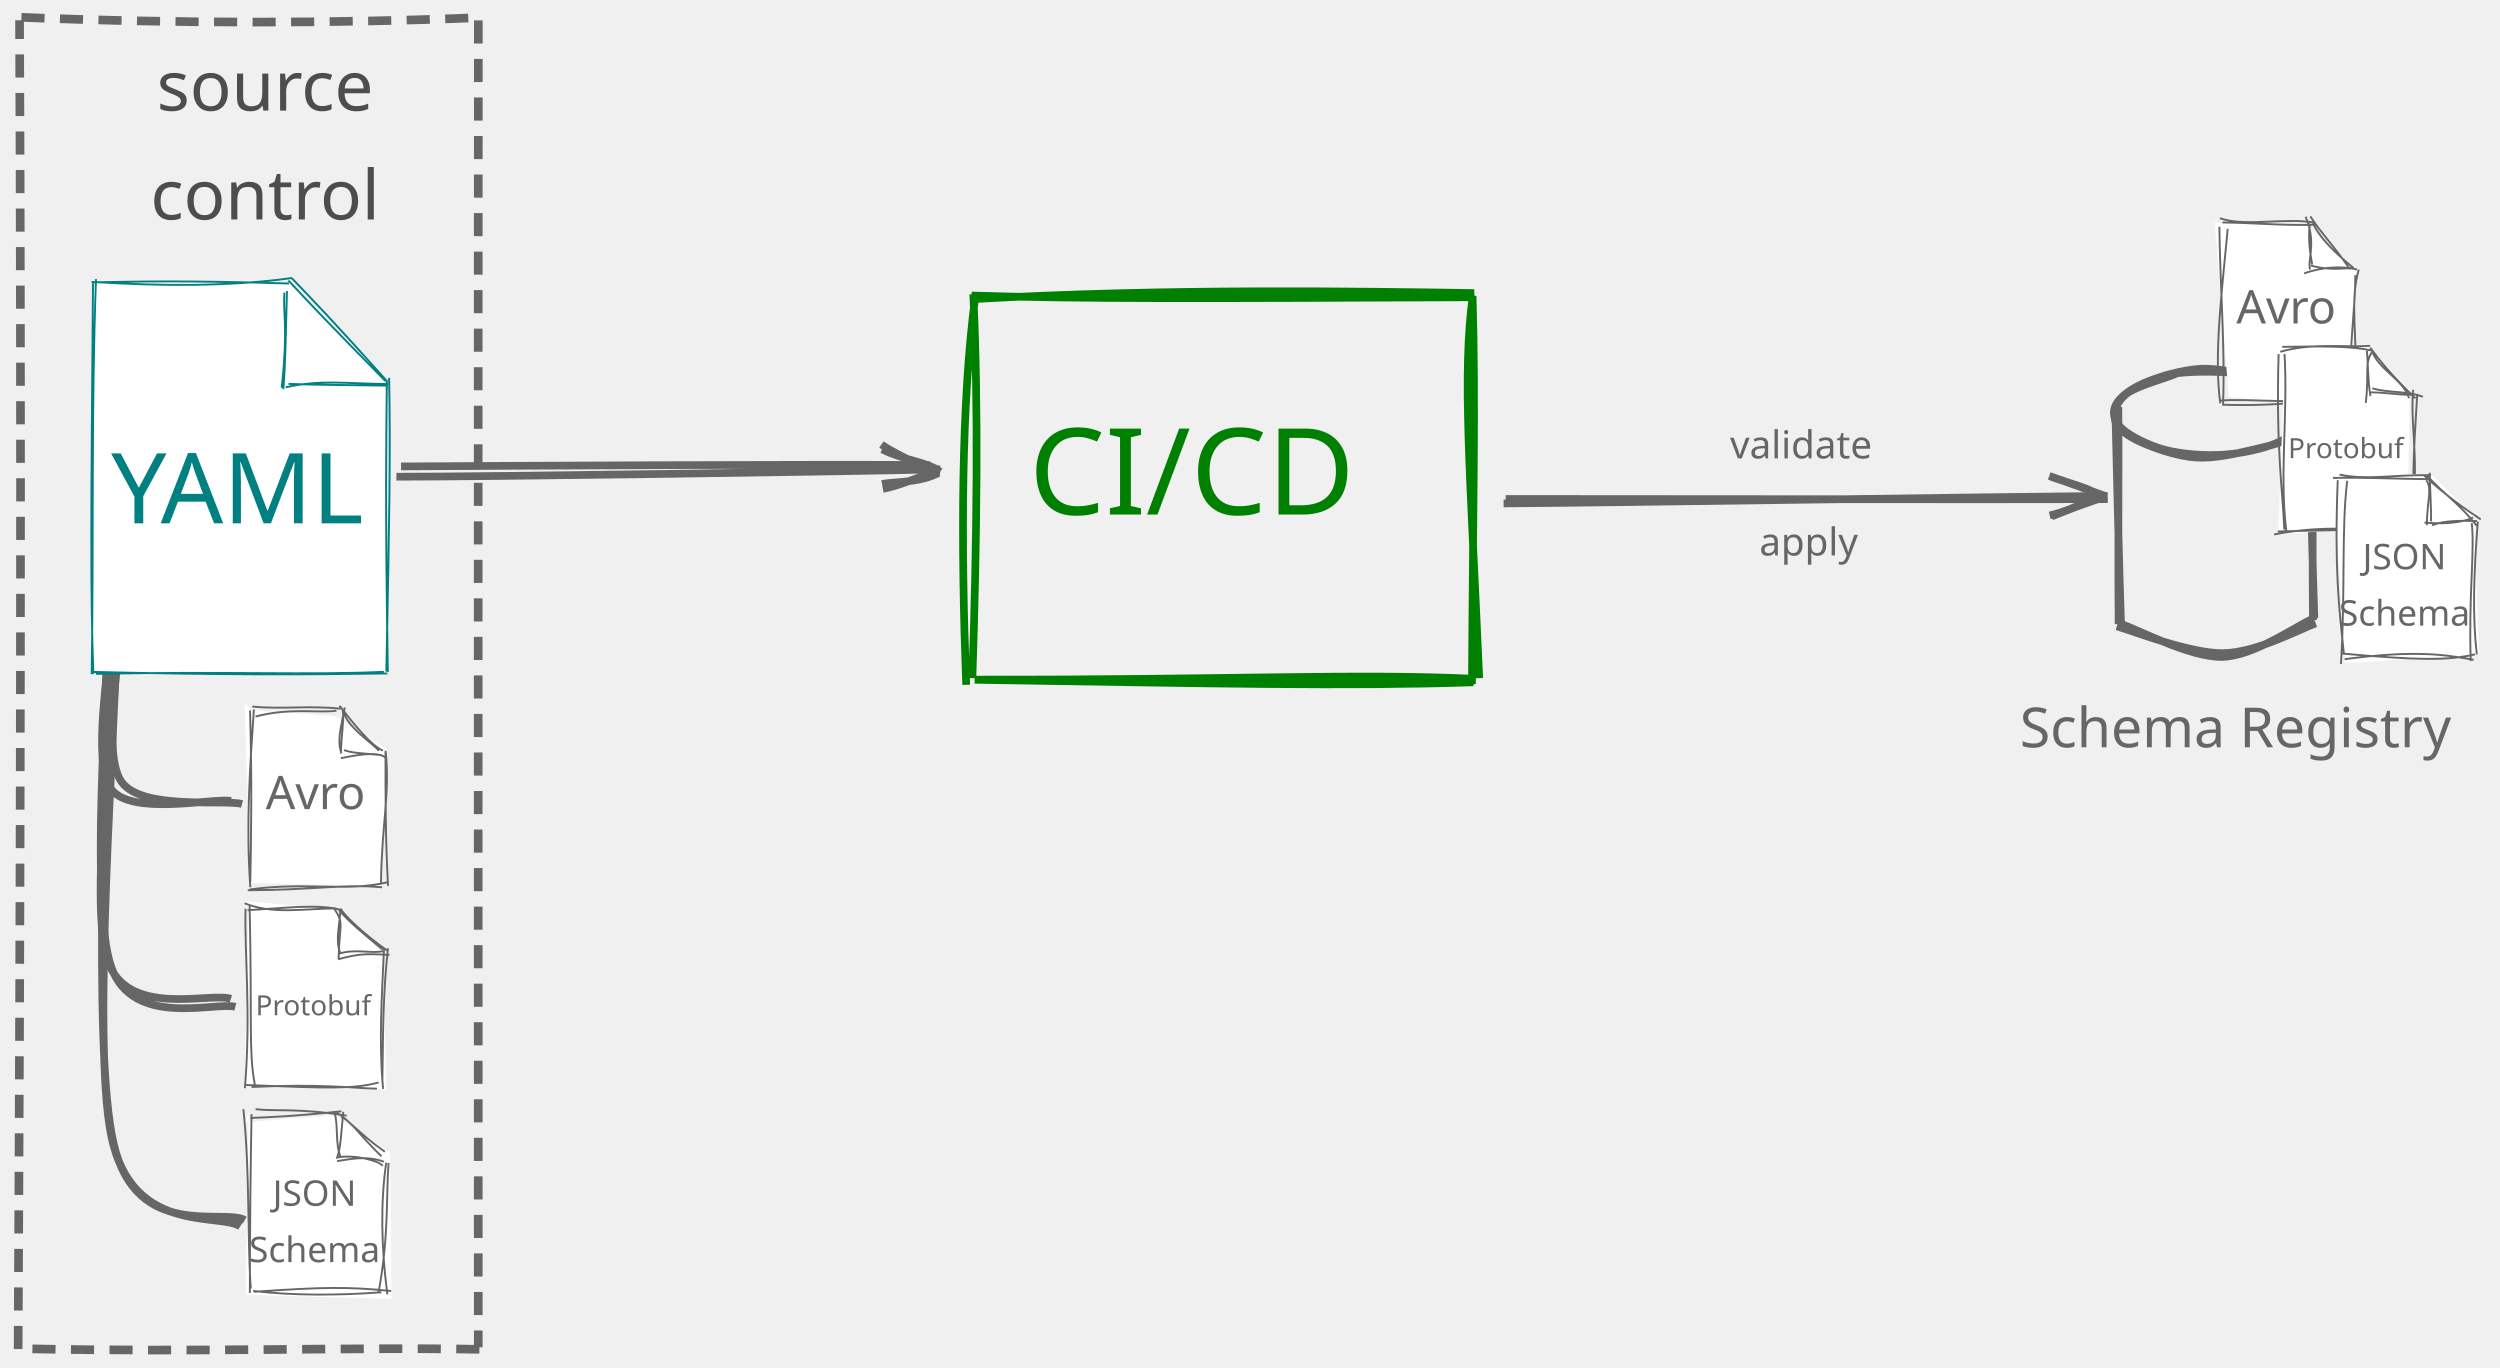
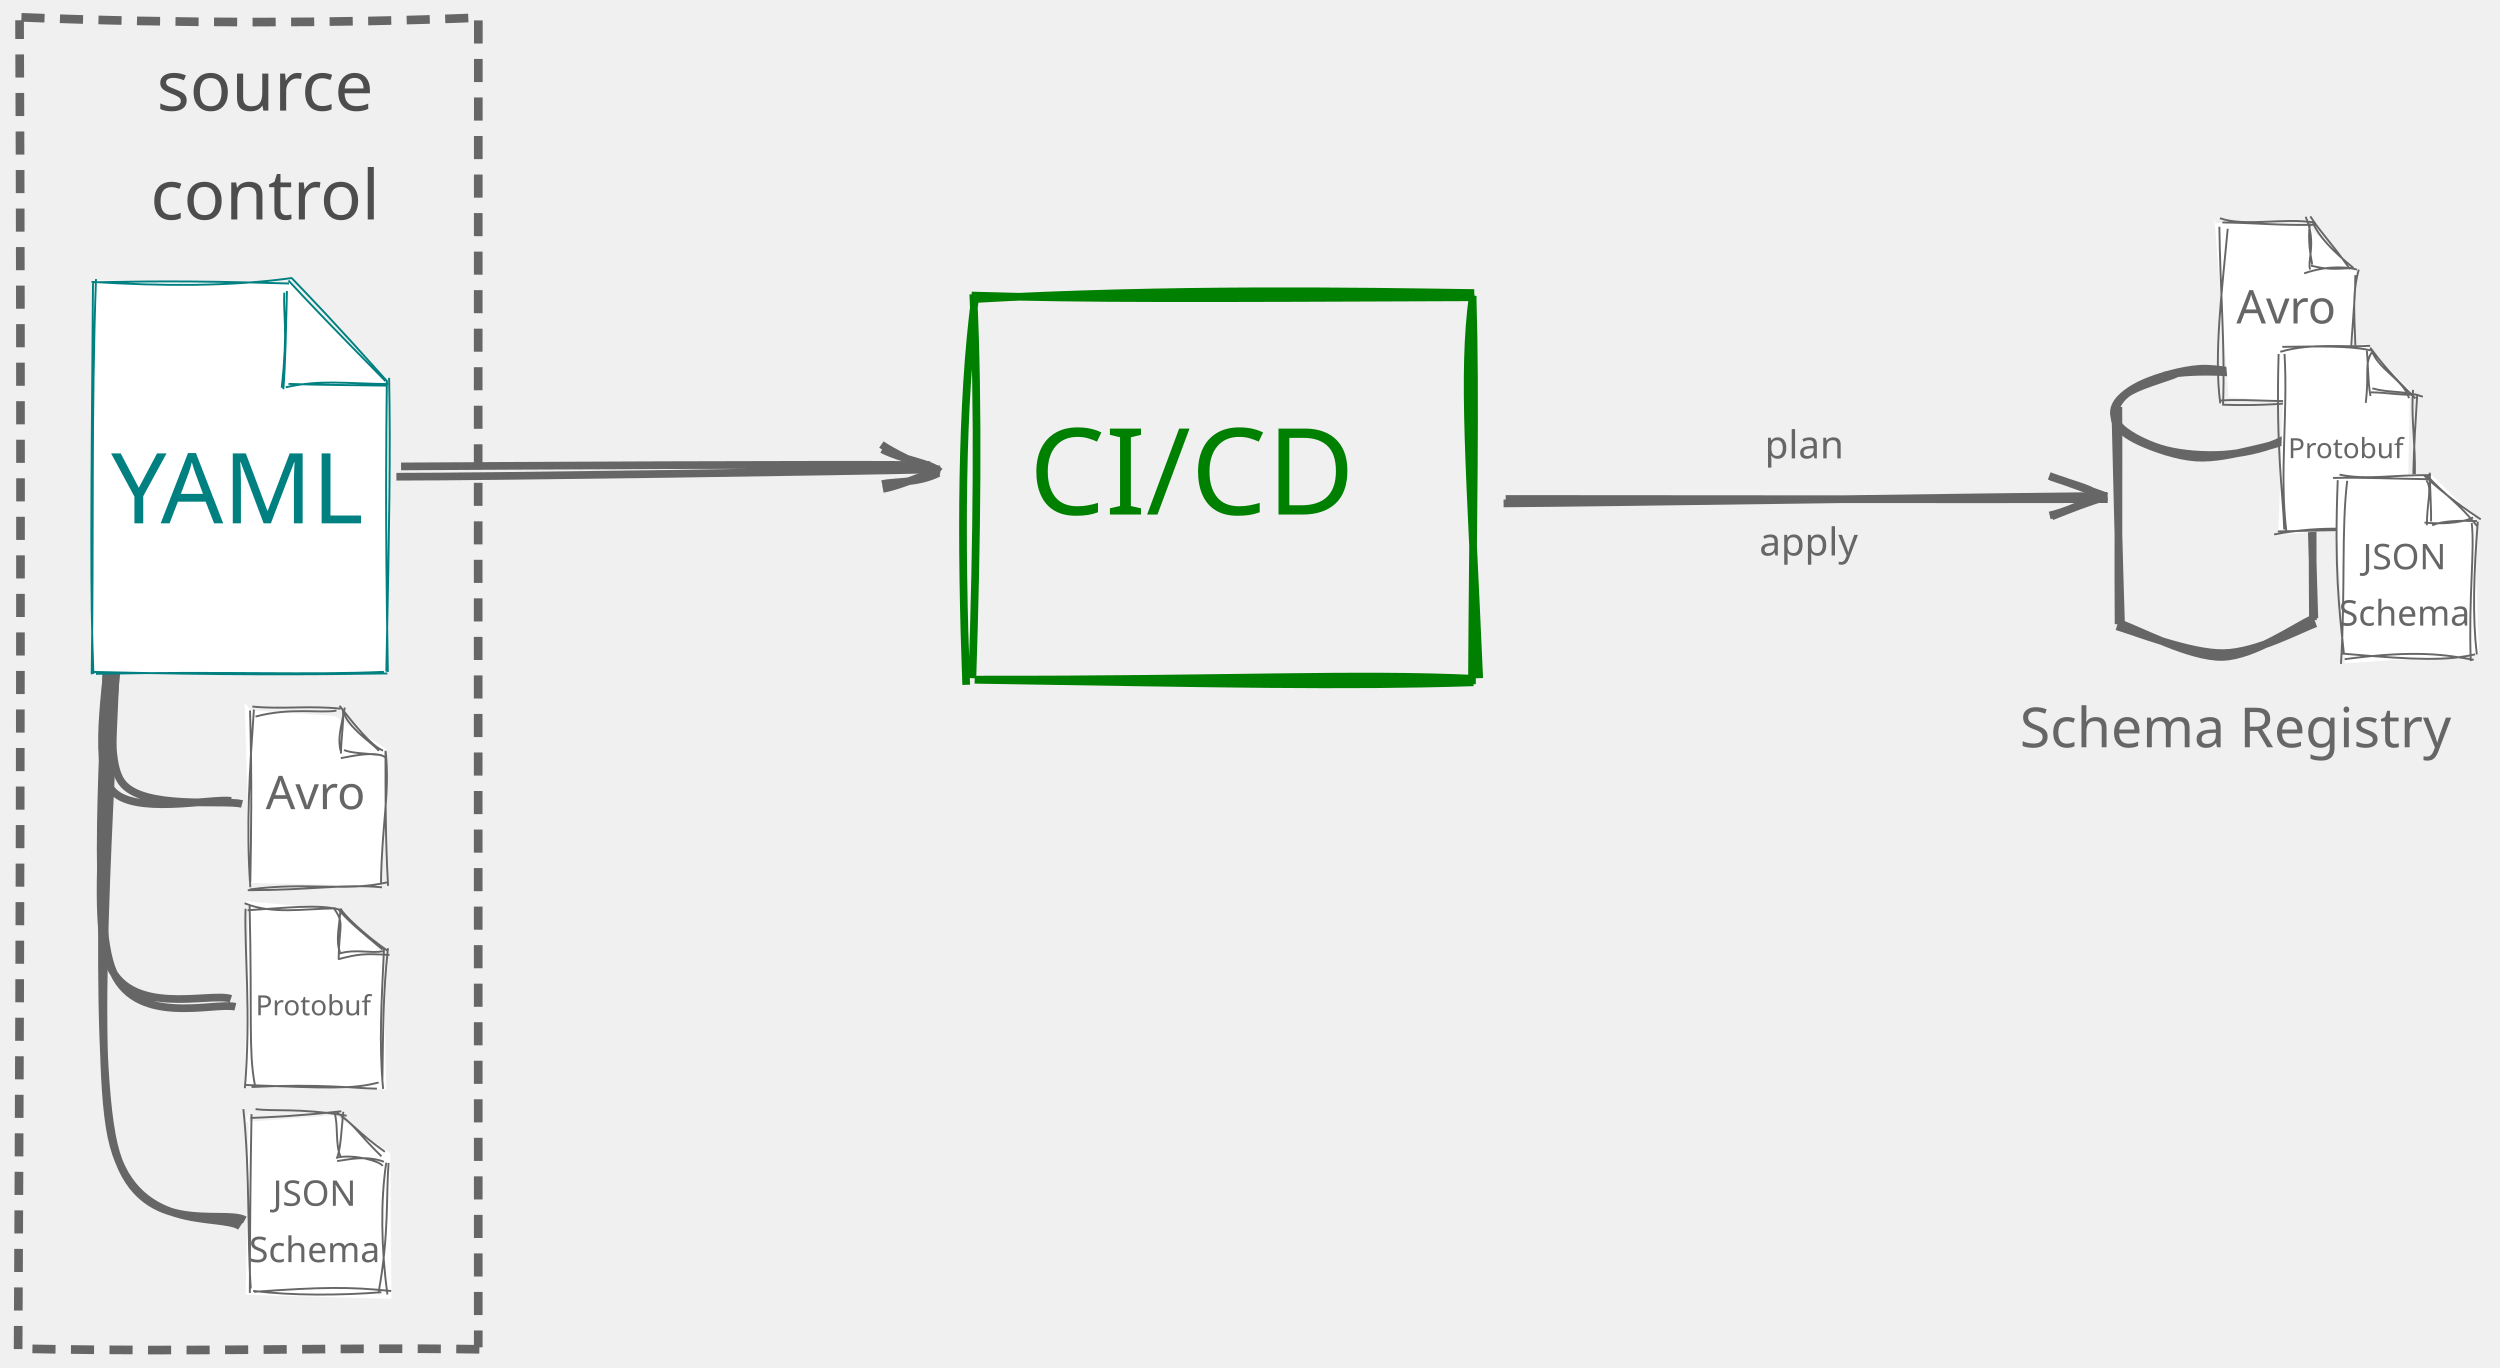
<svg xmlns="http://www.w3.org/2000/svg" version="1.1" viewBox="0 0 1297.649 710.061" width="1297.649" height="710.061" id="svg649">
  <defs id="defs349">
    <style id="style347">
      @font-face {
        font-family: "Virgil";
        src: url("https://excalidraw.com/FG_Virgil.woff2");
      }
      @font-face {
        font-family: "Cascadia";
        src: url("https://excalidraw.com/Cascadia.woff2");
      }
    </style>
  </defs>
  <g transform="translate(504.3999 153.6295) rotate(0 130 100)" id="g353" style="stroke:#008000">
    <path d="M0.258 1.647 C101.606 -4.114, 202.313 -2.371, 260.818 -1.521 M-0.091 -0.239 C59.371 1.61, 116.948 1.272, 260.924 0.663 M260.083 -0.282 C254.469 40.957, 258.67 89.52, 263.394 198.372 M259.967 0.673 C261.597 55.271, 260.124 113.088, 259.628 201.499 M261.456 198.741 C199.942 195.772, 134.225 199.329, 1.882 199.134 M260.4 200.529 C193.763 202.708, 126.56 201.168, 1.516 199.216 M-2.891 201.831 C-5.63 129.066, -5.543 55.921, 1.782 0.486 M0.322 198.382 C2.642 127.662, 3.591 56.627, 0.79 -0.904" stroke="#5c940d" stroke-width="4" fill="none" id="path351" style="fill:none;stroke:#008000" />
  </g>
  <g transform="translate(534.1127,194.0889)" id="g357" style="fill:#008000;stroke:none">
    <text x="0" y="73" font-family="Virgil, 'Segoe UI Emoji'" font-size="62.5px" fill="#5c940d" text-anchor="start" style="white-space:pre;fill:#008000;stroke:none" direction="ltr" id="text355">CI/CD</text>
  </g>
  <g id="g363" style="stroke:#666666">
    <g transform="translate(57.99991 332.8295) rotate(0 31.32587 40.70572)" id="g361" style="stroke:#666666">
      <path d="M-1.097 -0.443 C-0.839 12.043, -10.706 62.979, -0.202 76.861 C10.302 90.743, 51.548 81.449, 61.926 82.851 M3.504 -3.151 C4.823 8.423, -5.466 58.583, 5.222 73.186 C15.91 87.79, 58.236 82.049, 67.632 84.469" stroke="#000000" stroke-width="4" fill="none" id="path359" style="stroke:#666666" />
    </g>
  </g>
  <g id="g369" style="stroke:#666666">
    <g transform="translate(57.19998 332.0295) rotate(0 30.02633 94.62261)" id="g367" style="stroke:#666666">
      <path d="M-1.498 -2.039 C-1.249 26.502, -10.573 137.645, 0.504 169.744 C11.582 201.843, 54.311 187.8, 64.967 190.556 M2.885 3.026 C2.895 30.983, -11.417 135.6, -1.46 166.165 C8.498 196.73, 51.685 182.785, 62.629 186.417" stroke="#000000" stroke-width="4" fill="none" id="path365" style="stroke:#666666" />
    </g>
  </g>
  <g id="g375" style="stroke:#666666">
    <g transform="translate(57.19998 332.0295) rotate(0 32.79438 151.7632)" id="g373" style="stroke:#666666">
      <path d="M-1.271 0.97 C-1.006 44.276, -9.98 211.967, 1.876 262.012 C13.733 312.057, 58.745 295.038, 69.866 301.241 M3.234 -0.971 C3.27 41.362, -10.056 207.182, 0.657 258.093 C11.369 309.005, 56.294 297.365, 67.509 304.498" stroke="#000000" stroke-width="4" fill="none" id="path371" style="stroke:#666666" />
    </g>
  </g>
  <g id="g389" style="stroke:#666666">
    <g transform="translate(206.2772 243.6213) rotate(0 140.6217 0.7262178)" id="g379" style="stroke:#666666">
      <path d="M1.894 -1.521 C48.158 -1.791, 230.56 -2.757, 276.553 -2.206 M-0.523 3.825 C46.703 3.85, 235.751 1.119, 281.766 -0.022" stroke="#000000" stroke-width="4" fill="none" id="path377" style="stroke:#666666" />
    </g>
    <g transform="translate(206.2772 243.6213) rotate(0 140.6217 0.7262178)" id="g383" style="stroke:#666666">
      <path d="M251.597 7.629 C257.38 6.274, 270.452 7.239, 280.865 1.91 M251.99 10.149 C263.535 8.008, 276.036 0.934, 281.646 1.235" stroke="#000000" stroke-width="4" fill="none" id="path381" style="stroke:#666666" />
    </g>
    <g transform="translate(206.2772 243.6213) rotate(0 140.6217 0.7262178)" id="g387" style="stroke:#666666">
      <path d="M251.217 -12.889 C257.014 -8.849, 270.186 -2.484, 280.865 1.91 M251.61 -10.369 C263.392 -4.511, 276.042 -3.583, 281.646 1.235" stroke="#000000" stroke-width="4" fill="none" id="path385" style="stroke:#666666" />
    </g>
  </g>
  <g transform="translate(1097.629 191.965) rotate(0 50.01686 22.42137)" id="g393">
    <path d="M25.855 2.926 C33.687 0.935, 46.544 0.738, 56.468 1.205 C66.391 1.672, 78.21 2.779, 85.395 5.73 C92.58 8.68, 98.108 14.272, 99.577 18.909 C101.045 23.546, 98.873 29.785, 94.204 33.551 C89.535 37.317, 80.261 39.513, 71.565 41.506 C62.869 43.499, 51.715 46.188, 42.029 45.511 C32.343 44.833, 20.409 40.626, 13.449 37.439 C6.488 34.252, 1.49 30.548, 0.266 26.39 C-0.957 22.232, 1.047 16.463, 6.108 12.492 C11.169 8.522, 26.136 4.416, 30.633 2.567 C35.131 0.718, 33.031 1.205, 33.092 1.396 M74.03 1.979 C82.465 3.576, 91.094 8.32, 95.382 12.262 C99.67 16.204, 101.658 21.341, 99.756 25.632 C97.854 29.922, 91.212 34.937, 83.969 38.006 C76.725 41.075, 65.887 43.451, 56.294 44.047 C46.7 44.642, 35.15 43.828, 26.408 41.579 C17.666 39.33, 8.148 34.446, 3.844 30.555 C-0.461 26.664, -1.372 22.205, 0.581 18.233 C2.534 14.26, 8.27 9.847, 15.562 6.719 C22.854 3.592, 34.737 0.077, 44.334 -0.531 C53.931 -1.139, 68.215 2.512, 73.143 3.074 C78.071 3.635, 74.329 2.62, 73.903 2.836" stroke="#000000" stroke-width="4" fill="none" id="path391" style="stroke:#666666" />
  </g>
  <g id="g399" style="stroke:#666666">
    <g transform="translate(1099.132 212.4376) rotate(0 0.3034625 55.18175)" id="g397" style="stroke:#666666">
      <path d="M-1.164 -0.082 C-0.789 18.44, 1.126 92.103, 1.771 110.525 M0.425 -1.17 C0.638 17.521, 0.257 92.806, 0.546 111.533" stroke="#000000" stroke-width="4" fill="none" id="path395" style="stroke:#666666" />
    </g>
  </g>
  <g id="g405" style="stroke:#666666">
    <g transform="translate(1198.581 210.4966) rotate(0 1.089166 55.20406)" id="g403" style="stroke:#666666">
      <path d="M-0.528 -1.007 C0.117 17.414, 2.043 91.652, 2.707 110.447 M1.395 1.079 C2.02 19.617, 1.656 92.728, 1.972 111.415" stroke="#000000" stroke-width="4" fill="none" id="path401" style="stroke:#666666" />
    </g>
  </g>
  <g id="g411" style="stroke:#666666">
    <g transform="translate(1105.304 332.2455) rotate(25.62632 45.38501 -8.567358)" id="g409" style="stroke:#666666">
      <path d="M0.407 13.13 C9.735 11.896, 40.642 13.375, 55.439 5.802 C70.236 -1.771, 83.411 -25.865, 89.19 -32.309 M-0.838 15.175 C8.479 13.643, 39.689 11.478, 55.097 3.801 C70.504 -3.876, 85.73 -24.93, 91.608 -30.888" stroke="#000000" stroke-width="4" fill="none" id="path407" style="stroke:#666666" />
    </g>
  </g>
  <g transform="translate(1048.4 354.9) rotate(0 115.7 22.99626)" id="g415" style="fill:#666666">
    <text x="0" y="32.993" font-family="Virgil, Segoe UI Emoji" font-size="28.745px" fill="#000000" text-anchor="start" style="white-space:pre;fill:#666666" direction="ltr" id="text413">Schema Registry</text>
  </g>
  <g id="g429" style="stroke:#666666">
    <g transform="translate(780.8234 259.5597) rotate(0 156.4055 -0.2131039)" id="g419" style="stroke:#666666">
      <path d="M0.71 -0.567 C52.718 -0.591, 260.984 -0.263, 313.188 -0.48 M-0.377 1.749 C51.351 1.42, 259.802 -1.742, 312.101 -2.175" stroke="#000000" stroke-width="4" fill="none" id="path417" style="stroke:#666666" />
    </g>
    <g transform="translate(780.8234 259.5597) rotate(0 156.4055 -0.2131039)" id="g423" style="stroke:#666666">
      <path d="M283.091 7.987 C296.502 4.877, 305.267 -1.734, 310.18 -1.154 M284.115 8.503 C294.287 4.458, 303.424 0.811, 312.792 -1.808" stroke="#000000" stroke-width="4" fill="none" id="path421" style="stroke:#666666" />
    </g>
    <g transform="translate(780.8234 259.5597) rotate(0 156.4055 -0.2131039)" id="g427" style="stroke:#666666">
      <path d="M282.843 -12.533 C296.294 -7.544, 305.157 -6.054, 310.18 -1.154 M283.867 -12.016 C294.158 -8.74, 303.384 -5.064, 312.792 -1.808" stroke="#000000" stroke-width="4" fill="none" id="path425" style="stroke:#666666" />
    </g>
  </g>
-   <g transform="translate(897.9999 214.9295) rotate(0 39 16)" id="g433" style="fill:#666666">
-     <text x="0" y="23" font-family="Virgil, Segoe UI Emoji" font-size="20px" fill="#000000" text-anchor="start" style="white-space:pre;fill:#666666" direction="ltr" id="text431">validate</text>
+   <g transform="translate(915.9999 214.9295) rotate(0 39 16)" id="g433" style="fill:#666666">
+     <text x="0" y="23" font-family="Virgil, Segoe UI Emoji" font-size="20px" fill="#000000" text-anchor="start" style="white-space:pre;fill:#666666" direction="ltr" id="text431">plan</text>
  </g>
  <g transform="translate(913.2001 265.3296) rotate(0 24 16)" id="g437" style="fill:#666666">
    <text x="0" y="23" font-family="Virgil, Segoe UI Emoji" font-size="20px" fill="#000000" text-anchor="start" style="white-space:pre;fill:#666666" direction="ltr" id="text435">apply</text>
  </g>
  <g transform="translate(10 10) rotate(0 118.8623 345.0305)" id="g441" style="stroke:#666666">
    <path d="M1.128 -1.01 C81.891 2.287, 164.156 2.275, 239.365 -0.891 M238.289 0.585 C238.104 241.639, 238.254 483.797, 238.249 689.351 M238.82 690.364 C165.217 689.168, 95.984 692.041, 1.17 690.04 M-0.596 690.25 C0.692 446.851, 1.078 203.912, 0.148 0.51" stroke="#000000" stroke-width="4.5" fill="none" stroke-dasharray="12 8" id="path439" style="stroke:#666666" />
  </g>
  <g transform="translate(77.07257 15.91226) rotate(0 60.51946 56.50395)" id="g447" style="stroke:none;fill:#4d4d4d">
    <text x="60.519" y="41.504" font-family="Virgil, Segoe UI Emoji" font-size="35.831px" fill="#000000" text-anchor="middle" style="white-space:pre;stroke:none;fill:#4d4d4d" direction="ltr" id="text443">source</text>
    <text x="60.519" y="98.008" font-family="Virgil, Segoe UI Emoji" font-size="35.831px" fill="#000000" text-anchor="middle" style="white-space:pre;stroke:none;fill:#4d4d4d" direction="ltr" id="text445">control</text>
  </g>
  <g id="g455" style="stroke:#008080">
    <g transform="translate(48.08635 146.2294) rotate(0 76.76887 100.9256)" fill-rule="evenodd" id="g453" style="stroke:#008080">
      <path d="M-0.071 -0.639 L102.83 0.714 L151.782 50.477 L152.27 204.134 L-0.145 202.486 L-0.234 -1.873" stroke="none" stroke-width="0" fill="#fff" fill-rule="evenodd" id="path449" style="stroke:#008080" />
      <path d="M-0.591 0.073 C35.951 2.387, 71.737 2.512, 103.513 -1.939 M0.014 0.308 C22.705 -0, 43.96 -0.807, 101.911 0.927 M103.337 -1.892 C114.854 10.157, 124.521 20.004, 152.942 51.788 M101.639 -0.61 C112.715 11.372, 124.412 23.602, 151.988 51.564 M153.891 49.888 C154.674 88.805, 153.988 125.111, 152.441 202.384 M152.724 51.448 C152.4 82.135, 151.799 115.992, 153.217 202.537 M151.181 202.486 C112.374 204.271, 68.97 202.177, 1.712 203.535 M152.96 203.348 C111.115 203.958, 68.278 204.147, 0.853 202.549 M-0.485 203.752 C0.557 134.36, -0.777 67.255, 1.742 -1.376 M0.405 203.549 C-1.239 161.453, -0.763 119.055, 0.178 0.771 M0 0 C0 0, 0 0, 0 0 M0 0 C0 0, 0 0, 0 0" stroke="#0b7285" stroke-width="1" fill="none" id="path451" style="stroke:#008080" />
    </g>
  </g>
  <g id="g461" style="stroke:#008080">
    <g transform="translate(147.9508 150.3444) rotate(0 -0.3698201 26.21422)" id="g459" style="stroke:#008080">
      <path d="M-0.37 1.549 C-1.056 12.739, 1.655 20.19, -1.73 50.955 M0.99 0.728 C0.538 18.821, 0.21 38.726, -0.88 51.7" stroke="#0b7285" stroke-width="1" fill="none" id="path457" style="stroke:#008080" />
    </g>
  </g>
  <g id="g467" style="stroke:#008080">
    <g transform="translate(149.2218 199.3397) rotate(0 25.69029 0.4512132)" id="g465" style="stroke:#008080">
      <path d="M-0.906 1.674 C17.248 -2.333, 29.155 -0.292, 52.287 0.029 M0.531 -0.078 C17.026 0.556, 32.766 0.476, 51.324 0.815" stroke="#0b7285" stroke-width="1" fill="none" id="path463" style="stroke:#008080" />
    </g>
  </g>
  <g transform="translate(48.91211 151.2549) rotate(0 76.28066 101.7076)" id="g471" style="stroke:none">
    <path d="M1.805 -1.939 C55.854 -1.176, 116.601 -1.248, 153.178 1.981 M0.203 0.927 C56.001 0.966, 114.234 0.935, 151.615 0.968 M152.902 0.835 C151.977 56.639, 152.292 114.132, 151.471 202.851 M152.048 0.635 C151.865 53.591, 153.218 107.191, 152.129 204.137 M152.441 202.384 C93.111 203.936, 35.957 204.863, 1.189 204.01 M153.217 202.537 C118.778 204.145, 85.721 204.197, -0.464 203.945 M1.531 203.522 C0.554 137.114, 1.583 68.829, -0.121 0.922 M0.763 202.64 C0.936 141.84, 1.362 79.29, 0.168 0.651" stroke="#0b7285" stroke-width="1" fill="none" id="path469" style="stroke:none" />
  </g>
  <g transform="translate(64.67681 212.2794) rotate(0 58.48184 40.68302)" id="g475" style="fill:#008080">
    <text x="58.482" y="59.366" font-family="Virgil, Segoe UI Emoji" font-size="50.854px" fill="#0b7285" text-anchor="middle" style="white-space:pre;fill:#008080" direction="ltr" id="text473">YAML</text>
  </g>
  <g id="g483" style="stroke:#666666">
    <g transform="translate(129.9999 368.0295) rotate(0 35.013 46.1733)" fill-rule="evenodd" id="g481" style="stroke:#666666">
      <path d="M0.249 0.657 L43.926 3.707 L70.746 20.941 L67.65 91.78 L-0.117 90.273 L-2.994 -3.151" stroke="none" stroke-width="0" fill="#fff" fill-rule="evenodd" id="path477" style="stroke:#666666" />
      <path d="M2.622 3.92 C20.659 -0.956, 36.72 2.286, 44.632 0.835 M0.968 -1.287 C15.721 0.27, 30.528 -1.941, 46.772 -0.166 M47.947 0.428 C50.003 9.726, 64.005 18.024, 66.628 21.682 M46.241 -1.698 C53.619 7.79, 62.927 19.344, 68.806 21.568 M70.188 21.961 C72.467 44.417, 68.133 59.528, 67.753 90.646 M70.099 21.658 C70.132 45.356, 69.988 65.903, 71.427 91.806 M70.924 89.979 C49.296 94.982, 29.229 89.623, -0.318 93.652 M68.274 92.544 C49.167 90.648, 32.232 94.022, -1.401 94.045 M-0.075 89.814 C0.387 64.523, 0.833 37.826, -0.211 0.747 M-0.067 92.505 C-2.345 60.967, -0.342 30.904, 1.786 0.253 M0 0 C0 0, 0 0, 0 0 M0 0 C0 0, 0 0, 0 0" stroke="#000000" stroke-width="1" fill="none" id="path479" style="stroke:#666666" />
    </g>
  </g>
  <g id="g489" style="stroke:#666666">
    <g transform="translate(176.5142 368.1548) rotate(0 1.050691 11.02912)" id="g487" style="stroke:#666666">
      <path d="M2.442 -0.912 C0.589 9.399, -1.439 14.973, 0.34 21.665 M1.414 0.333 C2.138 5.239, 0.62 14.065, 0.444 22.97" stroke="#000000" stroke-width="1" fill="none" id="path485" style="stroke:#666666" />
    </g>
  </g>
  <g id="g495" style="stroke:#666666">
    <g transform="translate(176.6446 391.1888) rotate(0 11.87383 0.2267475)" id="g493" style="stroke:#666666">
      <path d="M0.285 2.33 C7.485 0.941, 18.798 -1.418, 23.462 1.936 M1.914 -1.877 C5.86 -0.244, 11.373 -0.295, 21.545 0.786" stroke="#000000" stroke-width="1" fill="none" id="path491" style="stroke:#666666" />
    </g>
  </g>
  <g transform="translate(130.2233 368.3001) rotate(0 34.78184 46.37579)" id="g499">
    <path d="M-1.743 0.835 C19.624 -2.334, 38.842 1.125, 66.99 2.828 M0.396 -0.166 C22.473 1.088, 42.415 2.092, 69.778 -1.897 M66.628 -1.506 C74.421 29.066, 69.923 64.072, 66.167 89.887 M68.806 -1.62 C68.171 22.245, 66.96 43.421, 68.95 93.963 M67.753 90.646 C46.577 88.924, 24.231 92.707, -3.06 95.775 M71.427 91.806 C46.497 90.51, 21.879 93.099, -1.386 92.686 M-0.318 93.652 C-1.014 54.702, -0.711 17.814, -0.414 -2.678 M-1.401 94.045 C-0.383 72.82, -2.692 54.188, -1.469 -0.117" stroke="transparent" stroke-width="1" fill="none" id="path497" />
  </g>
  <g transform="translate(136.7405 392.6145) rotate(0 27.01064 19.19177)" id="g503" style="fill:#666666">
    <text x="27.011" y="27.384" font-family="Virgil, Segoe UI Emoji" font-size="24.098px" fill="#343a40" text-anchor="middle" style="white-space:pre;fill:#666666" direction="ltr" id="text501">Avro</text>
  </g>
  <g id="g511" style="stroke:#666666">
    <g transform="translate(128.8837 471.1184) rotate(0 35.29764 45.91728)" fill-rule="evenodd" id="g509" style="stroke:#666666">
      <path d="M-1.174 -3.385 L49.625 1.377 L70.102 24.355 L71.624 94.417 L-1.881 92.806 L0.077 0.897" stroke="none" stroke-width="0" fill="#fff" fill-rule="evenodd" id="path505" style="stroke:#666666" />
      <path d="M-1.907 -2.272 C12.319 3.599, 28.407 0.607, 45.355 0.369 M-0.358 1.352 C18.321 0.268, 36.894 -2.078, 47.853 1.165 M47.873 0.524 C49.594 3.676, 60.084 13.999, 72.369 22.436 M46.819 1.026 C52.579 7.545, 58.216 12.297, 69.706 21.727 M72.502 21.065 C69.908 45.062, 70.019 61.95, 69.595 89.566 M70.421 21.456 C69.291 47.223, 67.692 70.242, 69.975 94.107 M66.771 93.974 C54.587 93.754, 37.748 91.319, 1.668 93.098 M67.636 90.763 C53.931 94.373, 40.953 93.679, -1.796 92.032 M3.409 91.996 C0.049 74.464, 2.062 57.966, 0.672 -1.258 M-1.784 93.72 C1.492 55.524, -2.118 20.979, -1.434 0.577 M0 0 C0 0, 0 0, 0 0 M0 0 C0 0, 0 0, 0 0" stroke="#000000" stroke-width="1" fill="none" id="path507" style="stroke:#666666" />
    </g>
  </g>
  <g id="g517" style="stroke:#666666">
    <g transform="translate(175.398 471.2438) rotate(0 -0.4503697 13.27053)" id="g515" style="stroke:#666666">
      <path d="M-2.272 -0.073 C3.642 8.302, 0.65 8.337, 0.369 26.614 M1.352 0.436 C0.927 8.882, -1.418 16.991, 1.165 23.228" stroke="#000000" stroke-width="1" fill="none" id="path513" style="stroke:#666666" />
    </g>
  </g>
  <g id="g523" style="stroke:#666666">
    <g transform="translate(175.5284 494.2778) rotate(0 13.27053 1.516488)" id="g521" style="stroke:#666666">
      <path d="M-0.073 3.628 C10.65 0.899, 13.035 0.632, 26.614 1.381 M0.436 0.707 C9.181 -1.952, 17.589 0.851, 23.228 -0.595" stroke="#000000" stroke-width="1" fill="none" id="path519" style="stroke:#666666" />
    </g>
  </g>
  <g transform="translate(129.1071 471.389) rotate(0 34.78184 46.37579)" id="g527">
    <path d="M3.628 3.623 C18.188 -0.996, 35.474 3.451, 70.945 1.897 M0.707 1.125 C17.986 1.173, 40.413 -0.264, 68.969 1.204 M66.517 -0.159 C70.08 34.104, 69.055 60.94, 66.514 90.434 M70.844 0.201 C70.551 30.024, 69.054 59.394, 70.351 94.193 M71.851 92.659 C43.173 92.712, 14.418 94.491, -1.319 92.389 M69.582 91.339 C44.734 93.292, 23.219 91.043, 1.168 92.313 M1.307 89.885 C-1.694 73.071, -0.221 46.215, -2.786 -0.951 M1.952 92.527 C3.102 72.067, 1.125 53.148, -1.251 0.912" stroke="transparent" stroke-width="1" fill="none" id="path525" />
  </g>
  <g transform="translate(131.2602 509.8455) rotate(0 31.36925 11.57312)" id="g531" style="fill:#666666">
    <text x="31.369" y="17.146" font-family="Virgil, Segoe UI Emoji" font-size="14.455px" fill="#343a40" text-anchor="middle" style="white-space:pre;fill:#666666" direction="ltr" id="text529">Protobuf</text>
  </g>
  <g id="g539" style="stroke:#666666">
    <g transform="translate(129.8837 578.5183) rotate(0 34.79755 45.30612)" fill-rule="evenodd" id="g537" style="stroke:#666666">
      <path d="M-2.424 3.871 L43.991 0.346 L72.685 19.946 L73.306 95.691 L-2.37 93.536 L-0.683 -1.632" stroke="none" stroke-width="0" fill="#fff" fill-rule="evenodd" id="path533" style="stroke:#666666" />
      <path d="M2.768 -2.829 C11.88 -1.52, 25.269 -3.51, 50.065 0.598 M0.047 1.787 C11.072 1.304, 23.537 0.872, 47.285 -1.697 M44.862 -1.08 C51.24 2.857, 56.213 9.697, 69.88 19.31 M47.3 0.995 C53.528 4.735, 56.115 10.016, 68.114 21.674 M71.814 25.118 C70.443 42.394, 72.16 62.435, 66.529 92.844 M70.604 24.983 C67.603 44.801, 67.945 69.065, 71.194 93.371 M73.156 91.598 C51.397 89.352, 37.821 89.478, 2.009 92.005 M68.091 92.231 C46.494 93.93, 21.389 94.003, 1.519 91.542 M0.291 90.259 C-1.605 63.137, -0.048 30.835, -3.561 -2.834 M-0.197 92.59 C-0.186 57.842, 0.258 22.322, 0.682 -0.226 M0 0 C0 0, 0 0, 0 0 M0 0 C0 0, 0 0, 0 0" stroke="#000000" stroke-width="1" fill="none" id="path535" style="stroke:#666666" />
    </g>
  </g>
  <g id="g545" style="stroke:#666666">
    <g transform="translate(176.398 578.6437) rotate(0 -0.5208801 10.60572)" id="g543" style="stroke:#666666">
      <path d="M-2.829 -1.252 C-0.618 5.222, -2.609 16.124, 0.598 22.075 M1.787 -1.55 C0.866 7.281, 0.433 18.887, -1.697 22.761" stroke="#000000" stroke-width="1" fill="none" id="path541" style="stroke:#666666" />
    </g>
  </g>
  <g id="g551" style="stroke:#666666">
    <g transform="translate(176.5283 601.6777) rotate(0 10.60572 1.080631)" id="g549" style="stroke:#666666">
      <path d="M-1.252 -0.919 C7.463 -2.581, 20.607 0.926, 22.075 3.506 M-1.55 1.012 C4.518 0.165, 13.361 -2.111, 22.761 1.337" stroke="#000000" stroke-width="1" fill="none" id="path547" style="stroke:#666666" />
    </g>
  </g>
  <g transform="translate(130.1071 578.789) rotate(0 34.78184 46.37579)" id="g555">
    <path d="M-0.919 -0.996 C22.775 4.125, 51.966 -0.677, 73.07 -1.26 M1.012 -1.707 C21.613 1.988, 40.37 0.652, 70.901 1.436 M66.291 -3.397 C66.169 24.631, 65.185 45.464, 70.533 93.945 M69.316 -0.616 C70.4 30.664, 68.973 64.128, 69.077 91.857 M68.246 95.686 C42.982 90.141, 20.091 94.734, -2.279 94.521 M67.598 91.926 C43.796 93.57, 21.21 90.27, -0.777 92.656 M-3.334 91.133 C-2.672 58.605, -0.211 22.235, 0.454 -2.059 M1.894 92.559 C2.45 73.276, -0.726 51.033, -0.138 -1.911" stroke="transparent" stroke-width="1" fill="none" id="path553" />
  </g>
  <g transform="translate(131.6735 604.6277) rotate(0 31.59702 29.24981)" id="g561" style="fill:#666666">
    <text x="31.597" y="21.25" font-family="Virgil, Segoe UI Emoji" font-size="18.364px" fill="#343a40" text-anchor="middle" style="white-space:pre;fill:#666666" direction="ltr" id="text557">JSON</text>
    <text x="31.597" y="50.5" font-family="Virgil, Segoe UI Emoji" font-size="18.364px" fill="#343a40" text-anchor="middle" style="white-space:pre;fill:#666666" direction="ltr" id="text559">Schema</text>
  </g>
  <g id="g569" style="stroke:#666666">
    <g transform="translate(1152.884 115.9183) rotate(0 34.89326 45.36472)" fill-rule="evenodd" id="g567" style="stroke:#666666">
      <path d="M-3.951 -0.242 L44.363 1.112 L70.146 23.721 L66.916 95.681 L3.999 90.212 L-3.47 -2.586" stroke="none" stroke-width="0" fill="#fff" fill-rule="evenodd" id="path563" style="stroke:#666666" />
      <path d="M-0.612 -2.645 C12.368 1.987, 33.272 -3.152, 49.012 -0.293 M0.688 -0.44 C14.692 -0.393, 31.357 1.228, 47.911 0.759 M46.33 -3.604 C51.852 5.132, 56.568 9.101, 66.884 23.801 M47.723 -0.025 C51.032 7.115, 57.607 14.089, 68.76 23.216 M69.662 26.899 C69.741 42.446, 67.358 55.19, 66.251 91.812 M71.444 24.036 C66.746 40.94, 70.573 54.549, 70.228 94 M66.23 89.312 C52.806 90.951, 34.516 95.288, 0.555 94.148 M70.327 91.638 C40.363 93.82, 13.468 90.865, -0.23 91.99 M-0.43 93.449 C-3.861 67.885, 0.527 34.679, 3.432 2.839 M1.032 93.708 C2.105 63.683, -0.502 33.63, -0.905 1.789 M0 0 C0 0, 0 0, 0 0 M0 0 C0 0, 0 0, 0 0" stroke="#000000" stroke-width="1" fill="none" id="path565" style="stroke:#666666" />
    </g>
  </g>
  <g id="g575" style="stroke:#666666">
    <g transform="translate(1199.398 116.0437) rotate(0 -0.9426096 10.16315)" id="g573" style="stroke:#666666">
      <path d="M-2.645 -3.546 C3.233 9.834, -1.906 19.414, -0.293 23.872 M-0.44 -0.014 C-1.61 9.396, 0.01 16.436, 0.759 21.314" stroke="#000000" stroke-width="1" fill="none" id="path571" style="stroke:#666666" />
    </g>
  </g>
  <g id="g581" style="stroke:#666666">
    <g transform="translate(1199.528 139.0777) rotate(0 10.16315 0.8064406)" id="g579" style="stroke:#666666">
      <path d="M-3.546 2.817 C10.478 -2.015, 20.703 0.013, 23.872 0.853 M-0.014 -1.205 C6.873 0.518, 11.389 0.861, 21.314 -0.022" stroke="#000000" stroke-width="1" fill="none" id="path577" style="stroke:#666666" />
    </g>
  </g>
  <g transform="translate(1153.107 116.189) rotate(0 34.78184 46.37579)" id="g585">
    <path d="M2.817 1.445 C17.483 3.869, 39.316 1.917, 70.416 -3.501 M-1.205 1.946 C23.679 1.545, 47.287 -1.865, 69.542 -1.443 M69.578 0.63 C67.092 25.04, 68.506 54.781, 66.041 94.902 M70.353 -1.512 C70.728 33.269, 69.569 66.705, 68.862 92.425 M72.966 91.034 C48.814 89.671, 26.543 90.231, -2.674 95.585 M71.233 94.691 C41.35 92.102, 15.991 90.803, 0.082 92.713 M-1.774 95.022 C4.158 73.21, 2.991 56.349, -1.138 -0.86 M1.367 91.578 C-0.554 61.155, 0.271 29.887, 0.81 0.43" stroke="transparent" stroke-width="1" fill="none" id="path583" />
  </g>
  <g transform="translate(1159.624 140.5034) rotate(0 27.01064 19.19177)" id="g589" style="fill:#666666">
    <text x="27.011" y="27.384" font-family="Virgil, Segoe UI Emoji" font-size="24.098px" fill="#343a40" text-anchor="middle" style="white-space:pre;fill:#666666" direction="ltr" id="text587">Avro</text>
  </g>
  <g id="g597" style="stroke:#666666">
    <g transform="translate(1183.884 181.9184) rotate(0 33.74037 47.06634)" fill-rule="evenodd" id="g595" style="stroke:#666666">
      <path d="M2.93 3.999 L43.836 -3.47 L66.977 20.579 L65.647 90.335 L-1.359 95.544 L2.012 3.513" stroke="none" stroke-width="0" fill="#fff" fill-rule="evenodd" id="path591" style="stroke:#666666" />
      <path d="M-0.293 0.684 C16.44 -4.112, 32.552 -1.491, 46.348 -2.409 M0.759 -1.874 C18.403 -2.154, 36.826 -2.514, 46.725 0.007 M46.989 -0.657 C50.082 9.783, 63.621 14.905, 66.542 24.767 M46.404 -1.441 C51.153 5.063, 57.108 12.449, 69.897 24.889 M68.624 20.436 C66.991 43.904, 73.426 60.649, 65.787 96.09 M70.812 22.552 C69.087 50.765, 67.338 76.7, 70.514 91.865 M70.96 96.542 C43.608 92.085, 21.457 90.717, -3.479 95.486 M68.802 92.621 C53.588 93.022, 35.777 92.941, -1.555 93.929 M2.839 93.681 C-0.776 64.064, 3.747 33.084, 1.928 1.823 M1.789 92.963 C1.094 73.501, -2.573 52.204, -1.156 1.826 M0 0 C0 0, 0 0, 0 0 M0 0 C0 0, 0 0, 0 0" stroke="#000000" stroke-width="1" fill="none" id="path593" style="stroke:#666666" />
    </g>
  </g>
  <g id="g603" style="stroke:#666666">
    <g transform="translate(1230.398 182.0437) rotate(0 -0.8625806 13.52893)" id="g601" style="stroke:#666666">
      <path d="M0.684 0.853 C-3.195 6.988, -0.574 11.194, -2.409 27.079 M-1.874 -0.022 C-1.087 7.416, -1.446 15.226, 0.007 23.503" stroke="#000000" stroke-width="1" fill="none" id="path599" style="stroke:#666666" />
    </g>
  </g>
  <g id="g609" style="stroke:#666666">
    <g transform="translate(1230.529 205.0777) rotate(0 13.52893 -1.334503)" id="g607" style="stroke:#666666">
      <path d="M0.853 -3.501 C9.861 -0.959, 16.941 -2.488, 27.079 0.832 M-0.022 -1.443 C8.713 -1.368, 17.821 0.442, 23.503 -0.4" stroke="#000000" stroke-width="1" fill="none" id="path605" style="stroke:#666666" />
    </g>
  </g>
  <g transform="translate(1184.107 182.189) rotate(0 34.78184 46.37579)" id="g613">
    <path d="M-3.501 1.377 C19.48 -0.324, 38.309 3.595, 70.395 3.07 M-1.443 -0.023 C21.708 0.364, 47.028 0.33, 69.164 -1.34 M71.714 2.694 C69.21 26.227, 70.838 55.473, 71.938 91.145 M69.237 0.049 C70.082 28.289, 69.928 55.054, 69.709 91.095 M72.398 96.513 C52.024 88.045, 34.431 95.701, -1.607 94.08 M69.525 91.085 C42.633 93.759, 18.256 93.944, 1.281 93.029 M-0.86 94.279 C-3.985 58.209, 0.977 28.277, -3.174 -0.459 M0.43 92.537 C0.47 66.903, 1.298 44.803, -1.815 1.716" stroke="transparent" stroke-width="1" fill="none" id="path611" />
  </g>
  <g transform="translate(1186.26 220.6455) rotate(0 31.36925 11.57312)" id="g617" style="fill:#666666">
    <text x="31.369" y="17.146" font-family="Virgil, Segoe UI Emoji" font-size="14.455px" fill="#343a40" text-anchor="middle" style="white-space:pre;fill:#666666" direction="ltr" id="text615">Protobuf</text>
  </g>
  <g id="g625" style="stroke:#666666">
    <g transform="translate(1214.684 248.1183) rotate(0 34.60864 47.36764)" fill-rule="evenodd" id="g623" style="stroke:#666666">
      <path d="M2.751 -2.827 L47.292 -1.742 L69.51 19.627 L72.094 91.446 L2.491 96.188 L-3.35 2.636" stroke="none" stroke-width="0" fill="#fff" fill-rule="evenodd" id="path619" style="stroke:#666666" />
      <path d="M-3.748 -0.043 C11.992 -0.398, 26.15 0.346, 46.39 0.63 M-0.329 -1.762 C14.06 1.205, 25.945 -1.653, 47.165 -1.512 M43.493 -1.403 C53.869 8.425, 66.566 17.325, 72.966 21.47 M45 -1.337 C54.534 9.115, 61.09 12.471, 71.233 25.128 M68.293 23.352 C69.949 37.929, 66.586 61.237, 67.79 95.022 M71.459 22.619 C69.327 49.278, 68.643 72.101, 70.931 91.578 M69.303 94.372 C55.075 91.792, 39.563 89.113, 2.355 94.03 M70.028 91.522 C56.057 94.771, 41.405 94.703, 0.912 91.11 M0.423 96.497 C2.76 57.444, 0.587 27, 3.653 1.434 M1.908 90.848 C-0.548 68.088, -3.064 47.051, -1.261 1.12 M0 0 C0 0, 0 0, 0 0 M0 0 C0 0, 0 0, 0 0" stroke="#000000" stroke-width="1" fill="none" id="path621" style="stroke:#666666" />
    </g>
  </g>
  <g id="g631" style="stroke:#666666">
    <g transform="translate(1261.198 248.2437) rotate(0 -0.54307 10.74494)" id="g629" style="stroke:#666666">
      <path d="M-0.043 -2.885 C0.13 5.132, 0.874 17.486, 0.63 22.388 M-1.762 1.075 C1.418 5.378, -1.44 11.595, -1.512 24.375" stroke="#000000" stroke-width="1" fill="none" id="path627" style="stroke:#666666" />
    </g>
  </g>
  <g id="g637" style="stroke:#666666">
    <g transform="translate(1261.328 271.2777) rotate(0 10.74494 -0.666191)" id="g635" style="stroke:#666666">
      <path d="M-2.885 -0.046 C4.233 0.703, 15.688 0.635, 22.388 -2.68 M1.075 1.347 C7.287 -1.102, 15.413 -1.103, 24.375 -0.803" stroke="#000000" stroke-width="1" fill="none" id="path633" style="stroke:#666666" />
    </g>
  </g>
  <g transform="translate(1214.907 248.389) rotate(0 34.78184 46.37579)" id="g641">
    <path d="M-0.046 -3.604 C15.049 1.018, 29.331 0.203, 66.884 0.614 M1.347 -0.025 C18.216 0.041, 37.941 0.439, 68.76 0.028 M69.662 3.711 C69.579 24.543, 67.196 42.573, 66.251 91.812 M71.444 0.848 C66.436 23.112, 70.263 42.083, 70.228 94 M66.23 89.312 C52.806 90.951, 34.516 95.288, 0.555 94.148 M70.327 91.638 C40.363 93.82, 13.468 90.865, -0.23 91.99 M-0.43 93.449 C-3.861 67.885, 0.527 34.679, 3.432 2.839 M1.032 93.708 C2.105 63.683, -0.502 33.63, -0.905 1.789" stroke="transparent" stroke-width="1" fill="none" id="path639" />
  </g>
  <g transform="translate(1216.473 274.2277) rotate(0 31.59702 29.24981)" id="g647" style="fill:#666666">
    <text x="31.597" y="21.25" font-family="Virgil, Segoe UI Emoji" font-size="18.364px" fill="#343a40" text-anchor="middle" style="white-space:pre;fill:#666666" direction="ltr" id="text643">JSON</text>
    <text x="31.597" y="50.5" font-family="Virgil, Segoe UI Emoji" font-size="18.364px" fill="#343a40" text-anchor="middle" style="white-space:pre;fill:#666666" direction="ltr" id="text645">Schema</text>
  </g>
</svg>
